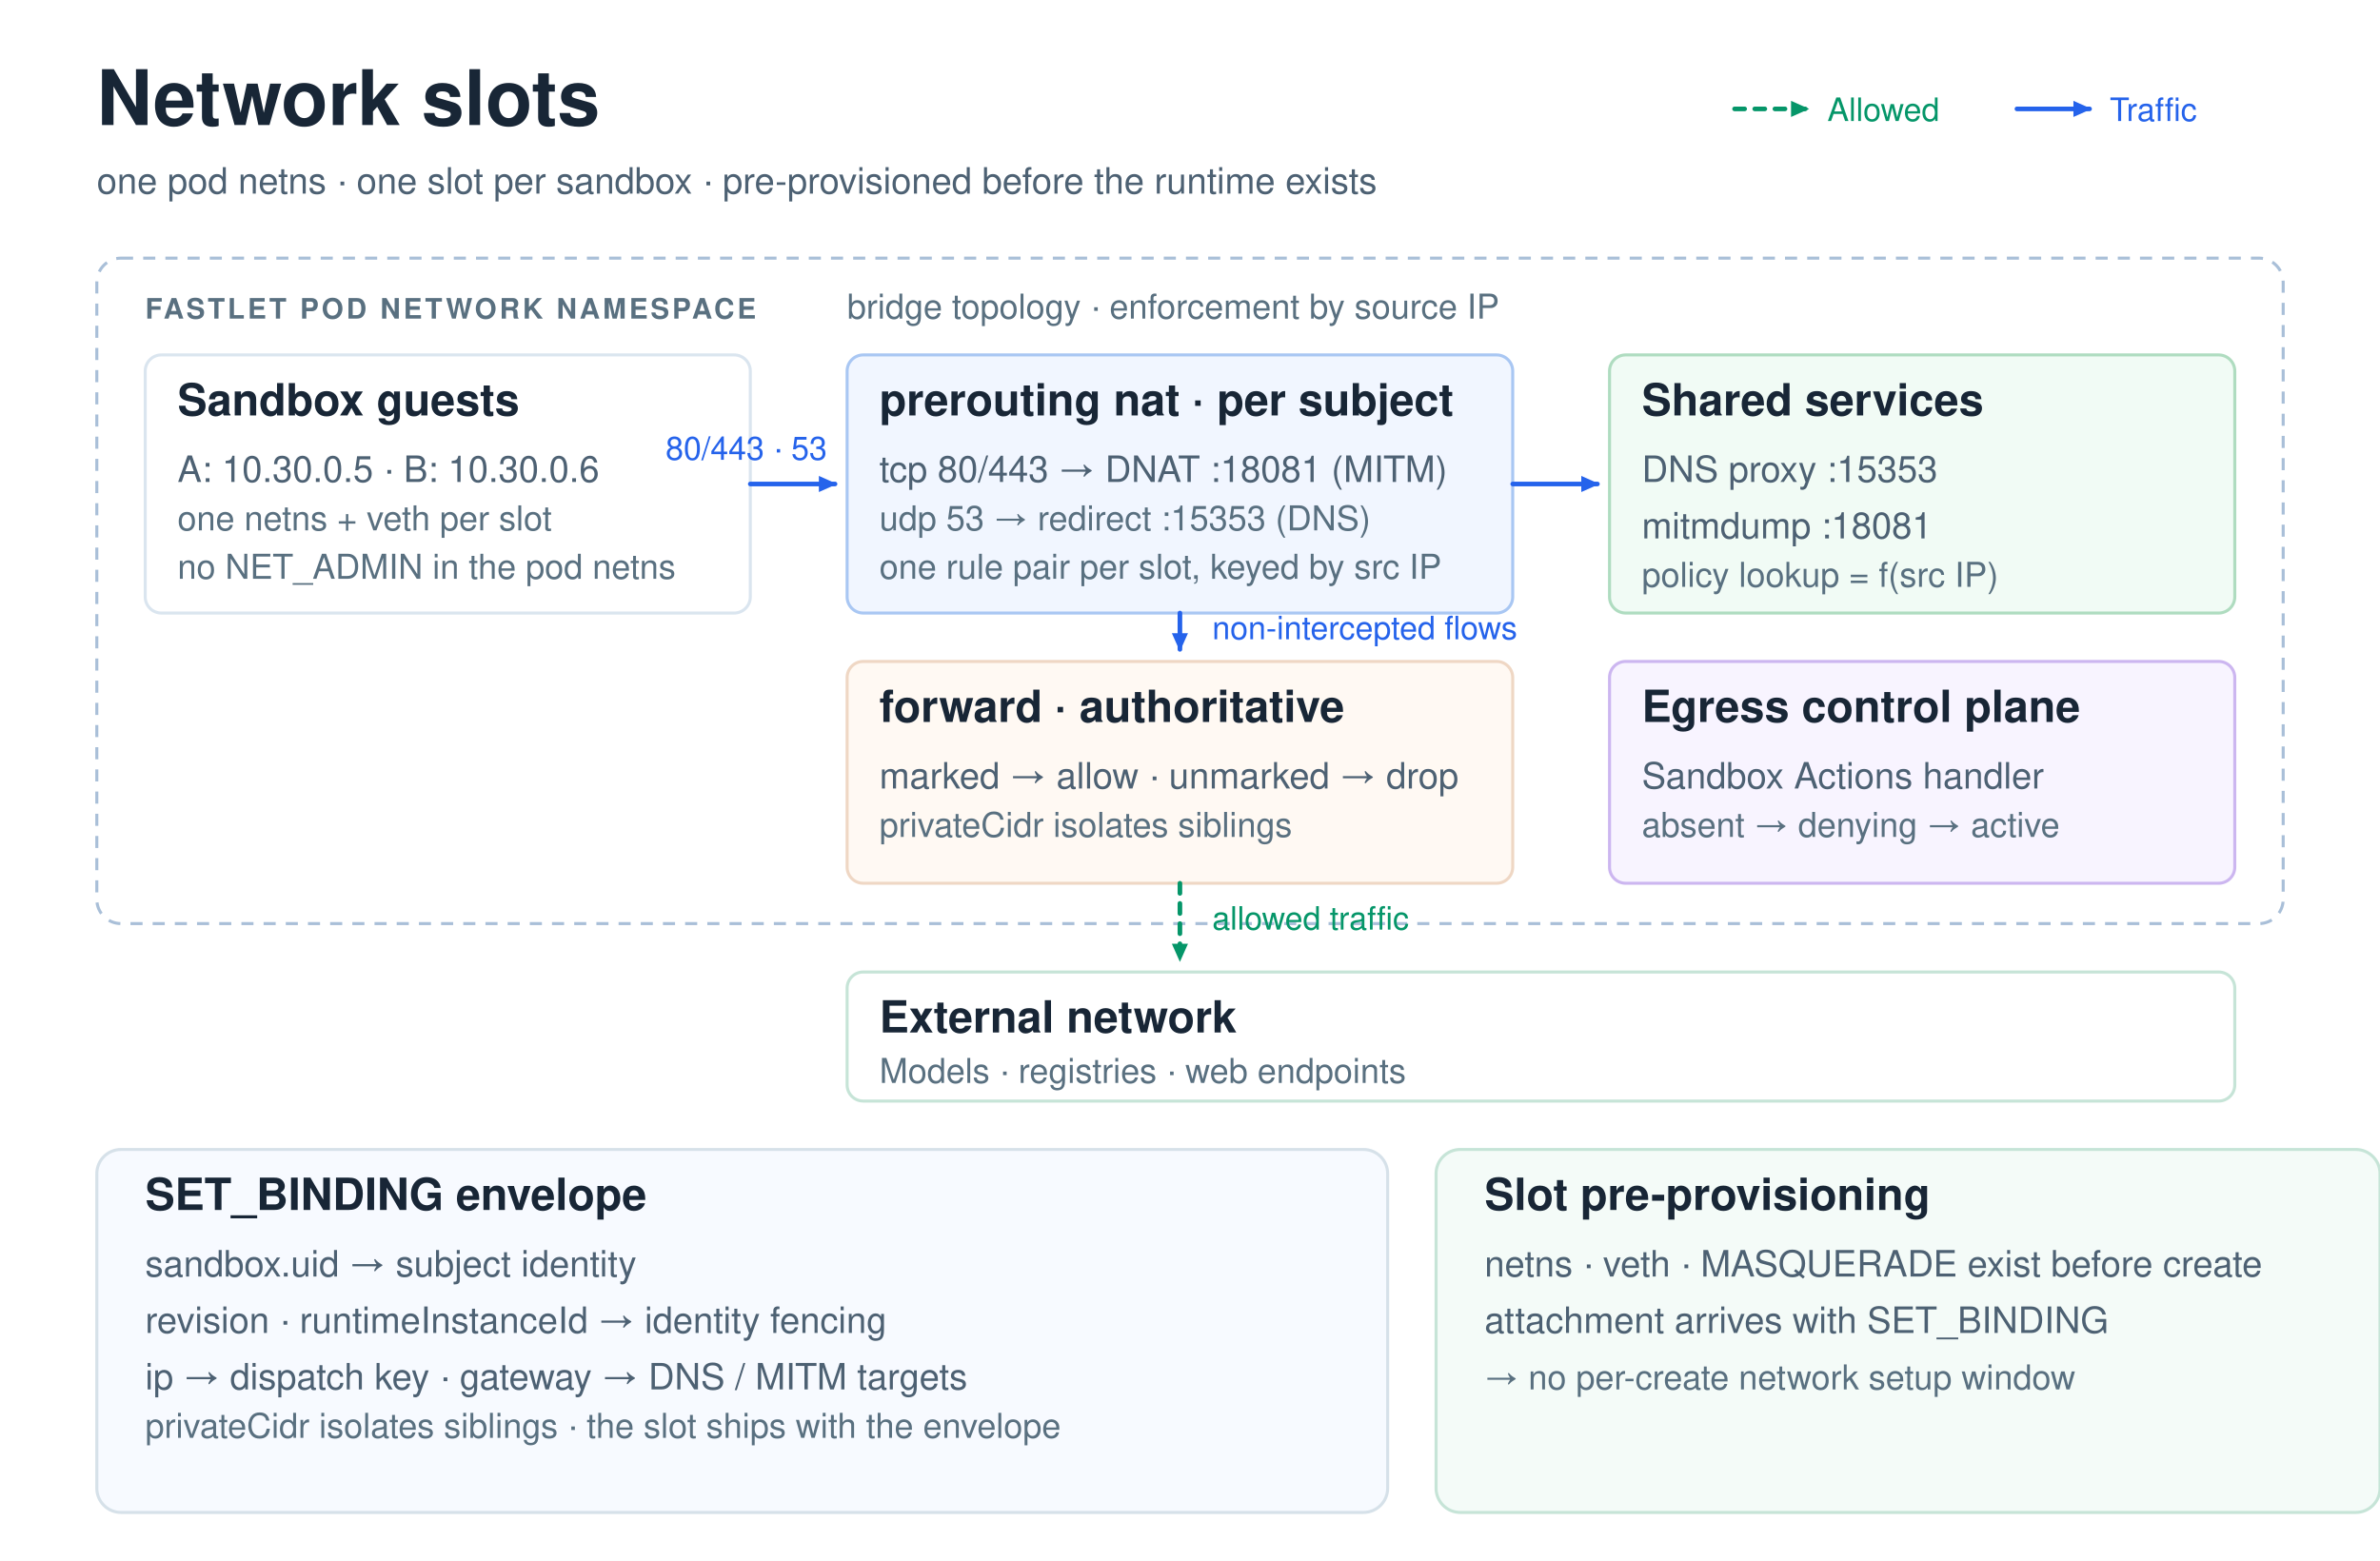
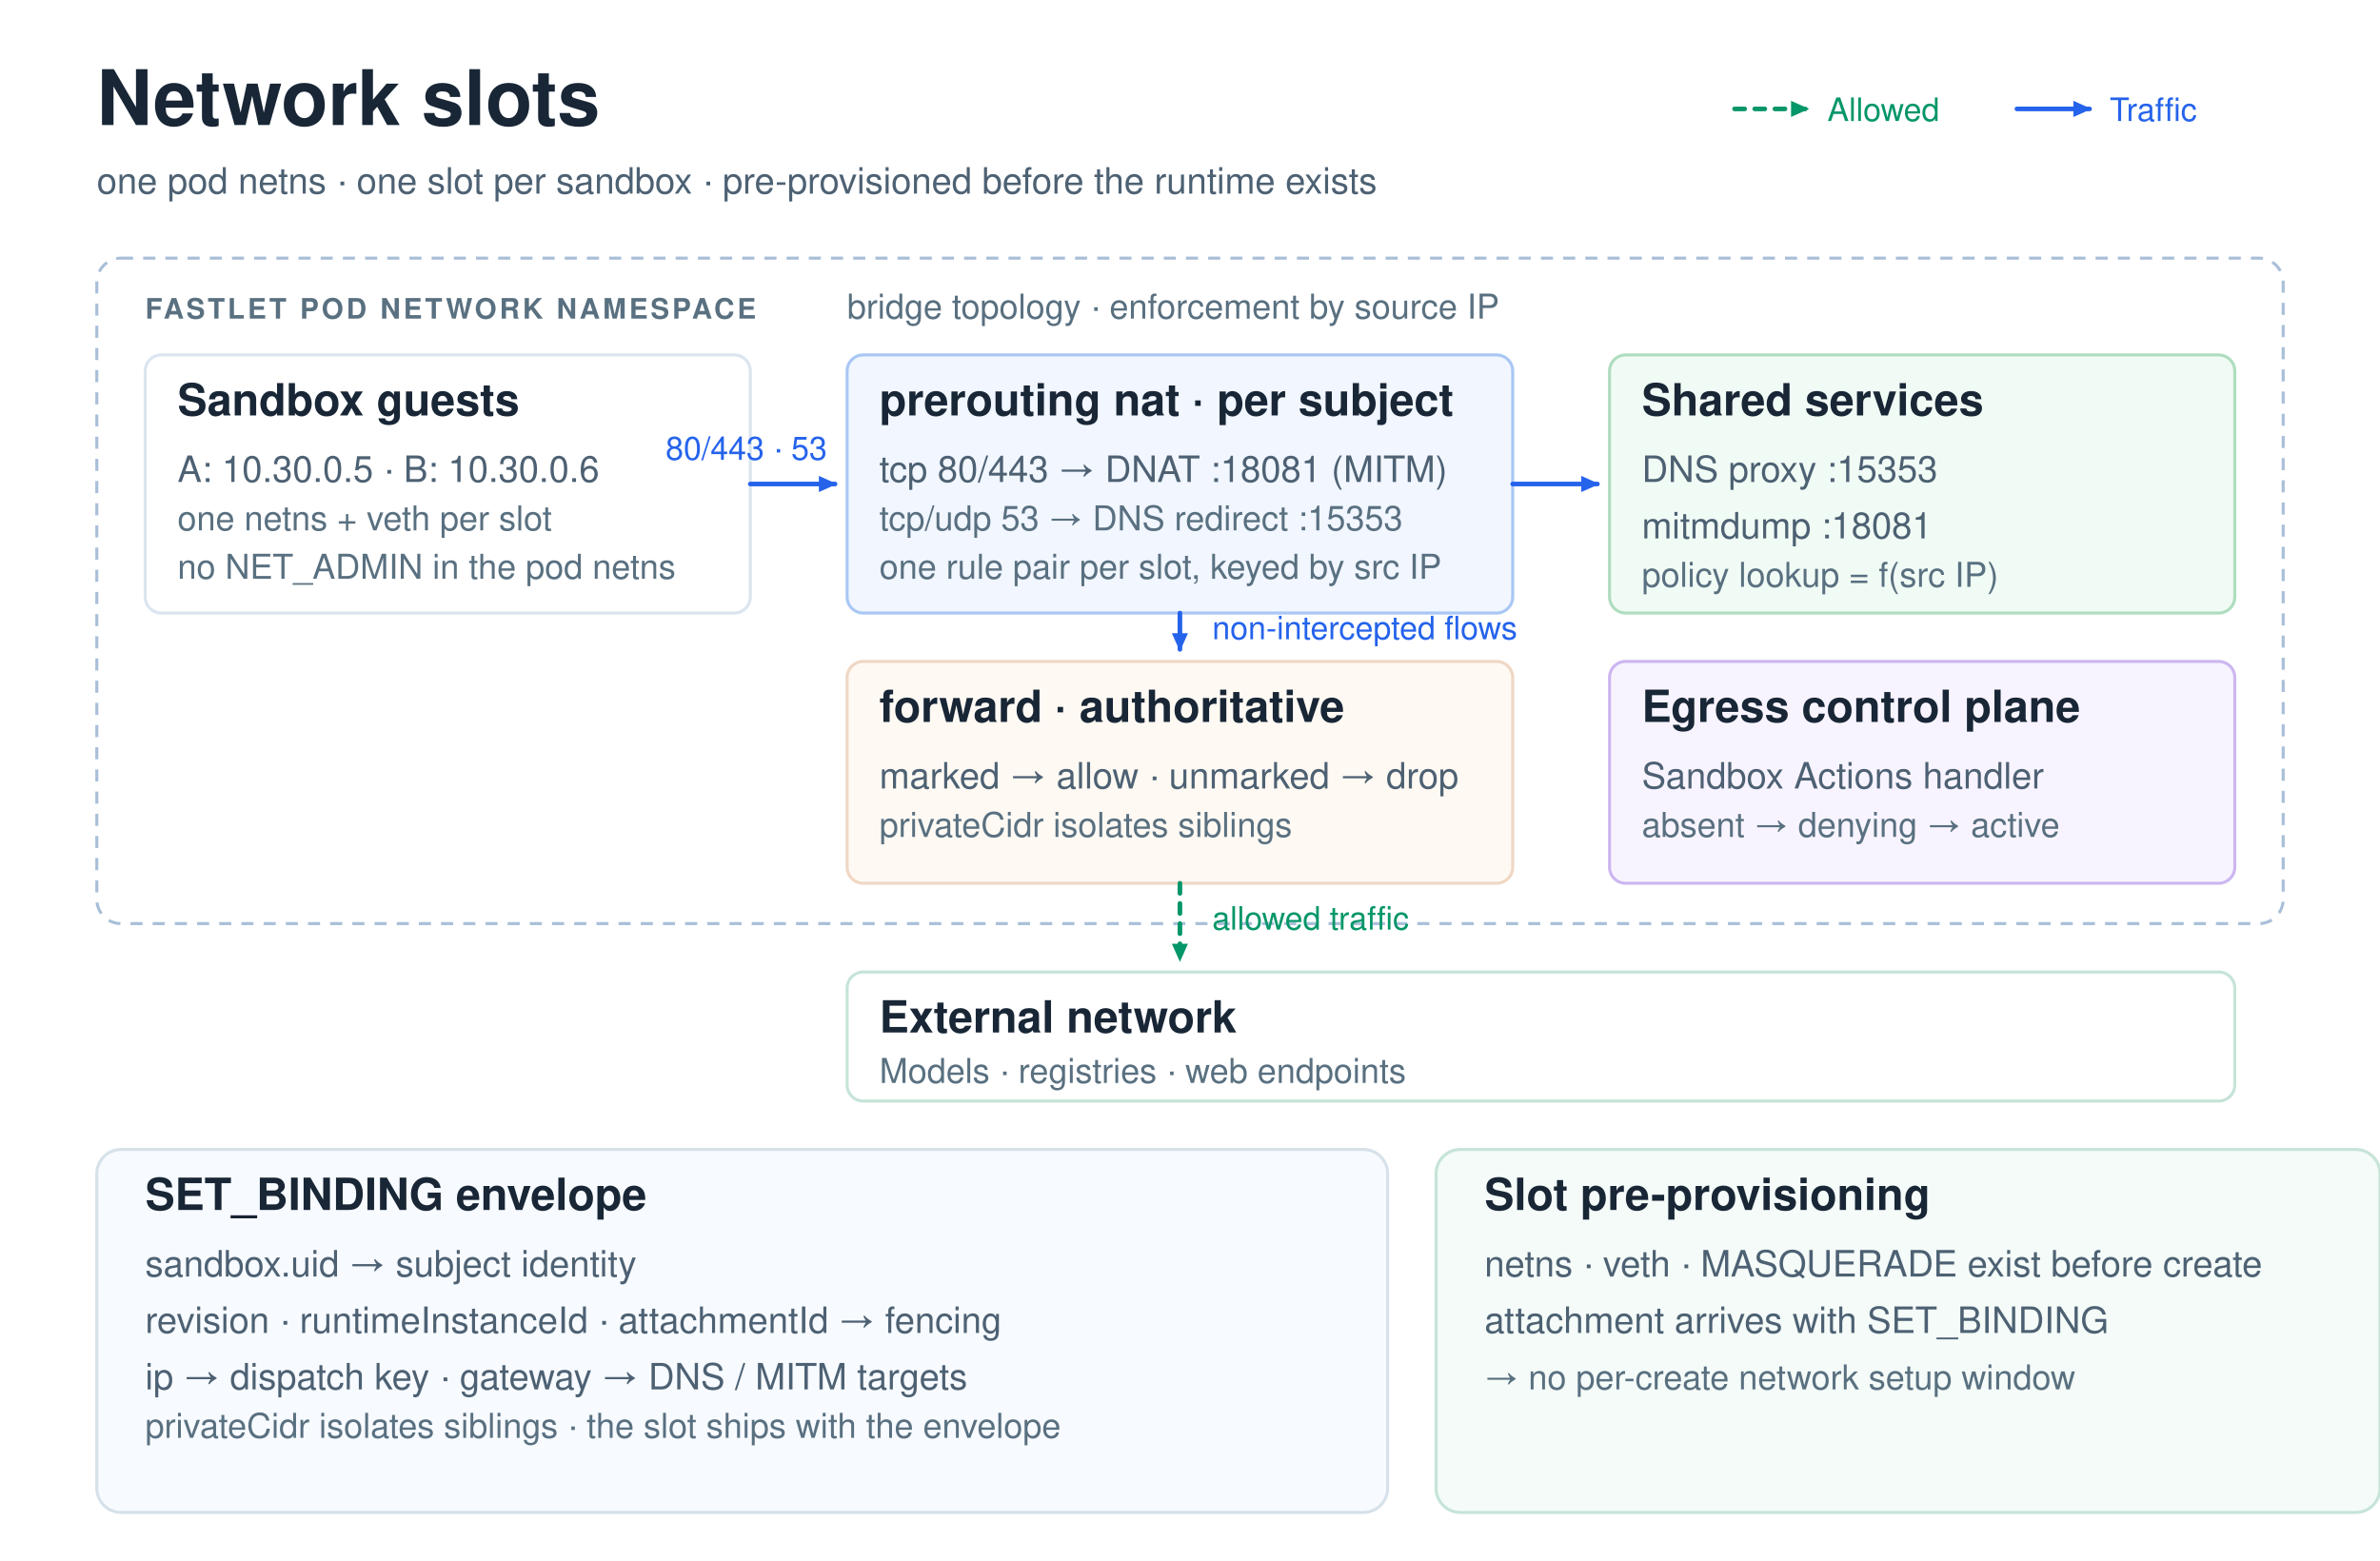
<svg xmlns="http://www.w3.org/2000/svg" width="1180" height="774" viewBox="0 0 1180 774" role="img" aria-labelledby="title desc">
  <defs>
    <marker id="data" markerWidth="9" markerHeight="8" refX="8" refY="4" orient="auto" markerUnits="userSpaceOnUse">
      <path d="M0 0L9 4L0 8Z" fill="#2563eb" />
    </marker>
    <marker id="outbound" markerWidth="9" markerHeight="8" refX="8" refY="4" orient="auto" markerUnits="userSpaceOnUse">
      <path d="M0 0L9 4L0 8Z" fill="#059669" />
    </marker>
    <style>text{font-family:"Helvetica Neue",Helvetica,Arial,sans-serif;fill:#182636} .section{font-size:14px;font-weight:700;letter-spacing:1.4px;fill:#597080} .label{font-size:17px;fill:#597080} .body{font-size:18px;fill:#4d6173} .heading{font-size:22px;font-weight:600} .edge{font-size:16px;font-weight:500} </style>
  </defs>
  <rect width="1180" height="774" fill="#ffffff" />
  <text x="48" y="62" font-size="38" font-weight="700">Network slots</text>
  <text x="48" y="96" class="body">one pod netns · one slot per sandbox · pre-provisioned before the runtime exists</text>
  <path d="M1000 54h36" fill="none" stroke="#2563eb" stroke-width="2.3" stroke-linejoin="round" stroke-linecap="round" marker-end="url(#data)" />
  <text x="1046" y="60" class="edge" style="fill:#2563eb">Traffic</text>
  <path d="M860 54h36" fill="none" stroke="#059669" stroke-width="2.3" stroke-linejoin="round" stroke-linecap="round" marker-end="url(#outbound)" stroke-dasharray="5 5" />
  <text x="906" y="60" class="edge" style="fill:#059669">Allowed</text>
  <rect x="48" y="128" width="1084" height="330" rx="12" fill="#ffffff" stroke="#a9bfd8" stroke-width="1.5" stroke-dasharray="6 5" />
  <text x="72" y="158" class="section">FASTLET POD NETWORK NAMESPACE</text>
  <text x="420" y="158" class="label">bridge topology · enforcement by source IP</text>
  <rect x="72" y="176" width="300" height="128" rx="8" fill="#ffffff" stroke="#dae5ef" stroke-width="1.5" />
  <text x="88" y="206" class="heading">Sandbox guests</text>
  <text x="88" y="239" class="body">A: 10.30.0.5 · B: 10.30.0.6</text>
  <text x="88" y="263" class="label">one netns + veth per slot</text>
  <text x="88" y="287" class="label">no NET_ADMIN in the pod netns</text>
  <rect x="420" y="176" width="330" height="128" rx="8" fill="#f1f6ff" stroke="#a9c7f3" stroke-width="1.5" />
  <text x="436" y="206" class="heading">prerouting nat · per subject</text>
  <text x="436" y="239" class="body">tcp 80/443 → DNAT :18081 (MITM)</text>
-   <text x="436" y="263" class="label">udp 53 → redirect :15353 (DNS)</text>
+   <text x="436" y="263" class="label">tcp/udp 53 → DNS redirect :15353</text>
  <text x="436" y="287" class="label">one rule pair per slot, keyed by src IP</text>
  <rect x="798" y="176" width="310" height="128" rx="8" fill="#f1fbf5" stroke="#afdcc0" stroke-width="1.5" />
  <text x="814" y="206" class="heading">Shared services</text>
  <text x="814" y="239" class="body">DNS proxy :15353</text>
  <text x="814" y="267" class="body">mitmdump :18081</text>
  <text x="814" y="291" class="label">policy lookup = f(src IP)</text>
  <rect x="420" y="328" width="330" height="110" rx="8" fill="#fff9f3" stroke="#efd7c4" stroke-width="1.5" />
  <text x="436" y="358" class="heading">forward · authoritative</text>
  <text x="436" y="391" class="body">marked → allow · unmarked → drop</text>
  <text x="436" y="415" class="label">privateCidr isolates siblings</text>
  <rect x="798" y="328" width="310" height="110" rx="8" fill="#f8f4ff" stroke="#ccb6f0" stroke-width="1.5" />
  <text x="814" y="358" class="heading">Egress control plane</text>
  <text x="814" y="391" class="body">Sandbox Actions handler</text>
  <text x="814" y="415" class="label">absent → denying → active</text>
  <path d="M372 240H414" fill="none" stroke="#2563eb" stroke-width="2.3" stroke-linejoin="round" stroke-linecap="round" marker-end="url(#data)" />
  <text x="330" y="228" class="edge" style="fill:#2563eb">80/443 · 53</text>
  <path d="M750 240H792" fill="none" stroke="#2563eb" stroke-width="2.3" stroke-linejoin="round" stroke-linecap="round" marker-end="url(#data)" />
  <path d="M585 304V322" fill="none" stroke="#2563eb" stroke-width="2.3" stroke-linejoin="round" stroke-linecap="round" marker-end="url(#data)" />
  <text x="601" y="317" class="edge" style="fill:#2563eb">non-intercepted flows</text>
  <path d="M585 438V476" fill="none" stroke="#059669" stroke-width="2.3" stroke-linejoin="round" stroke-linecap="round" marker-end="url(#outbound)" stroke-dasharray="5 5" />
  <text x="601" y="461" class="edge" style="fill:#059669">allowed traffic</text>
  <rect x="420" y="482" width="688" height="64" rx="8" fill="#ffffff" stroke="#c6e4d7" stroke-width="1.5" />
  <text x="436" y="512" class="heading">External network</text>
  <text x="436" y="537" class="label">Models · registries · web endpoints</text>
  <rect x="48" y="570" width="640" height="180" rx="12" fill="#f7faff" stroke="#d6e1e9" stroke-width="1.5" />
  <text x="72" y="600" class="heading">SET_BINDING envelope</text>
  <text x="72" y="633" class="body">sandbox.uid → subject identity</text>
-   <text x="72" y="661" class="body">revision · runtimeInstanceId → identity fencing</text>
+   <text x="72" y="661" class="body">revision · runtimeInstanceId · attachmentId → fencing</text>
  <text x="72" y="689" class="body">ip → dispatch key · gateway → DNS / MITM targets</text>
  <text x="72" y="713" class="label">privateCidr isolates siblings · the slot ships with the envelope</text>
  <rect x="712" y="570" width="468" height="180" rx="12" fill="#f4fbf8" stroke="#c6e4d7" stroke-width="1.5" />
  <text x="736" y="600" class="heading">Slot pre-provisioning</text>
  <text x="736" y="633" class="body">netns · veth · MASQUERADE exist before create</text>
  <text x="736" y="661" class="body">attachment arrives with SET_BINDING</text>
  <text x="736" y="689" class="label">→ no per-create network setup window</text>
</svg>
